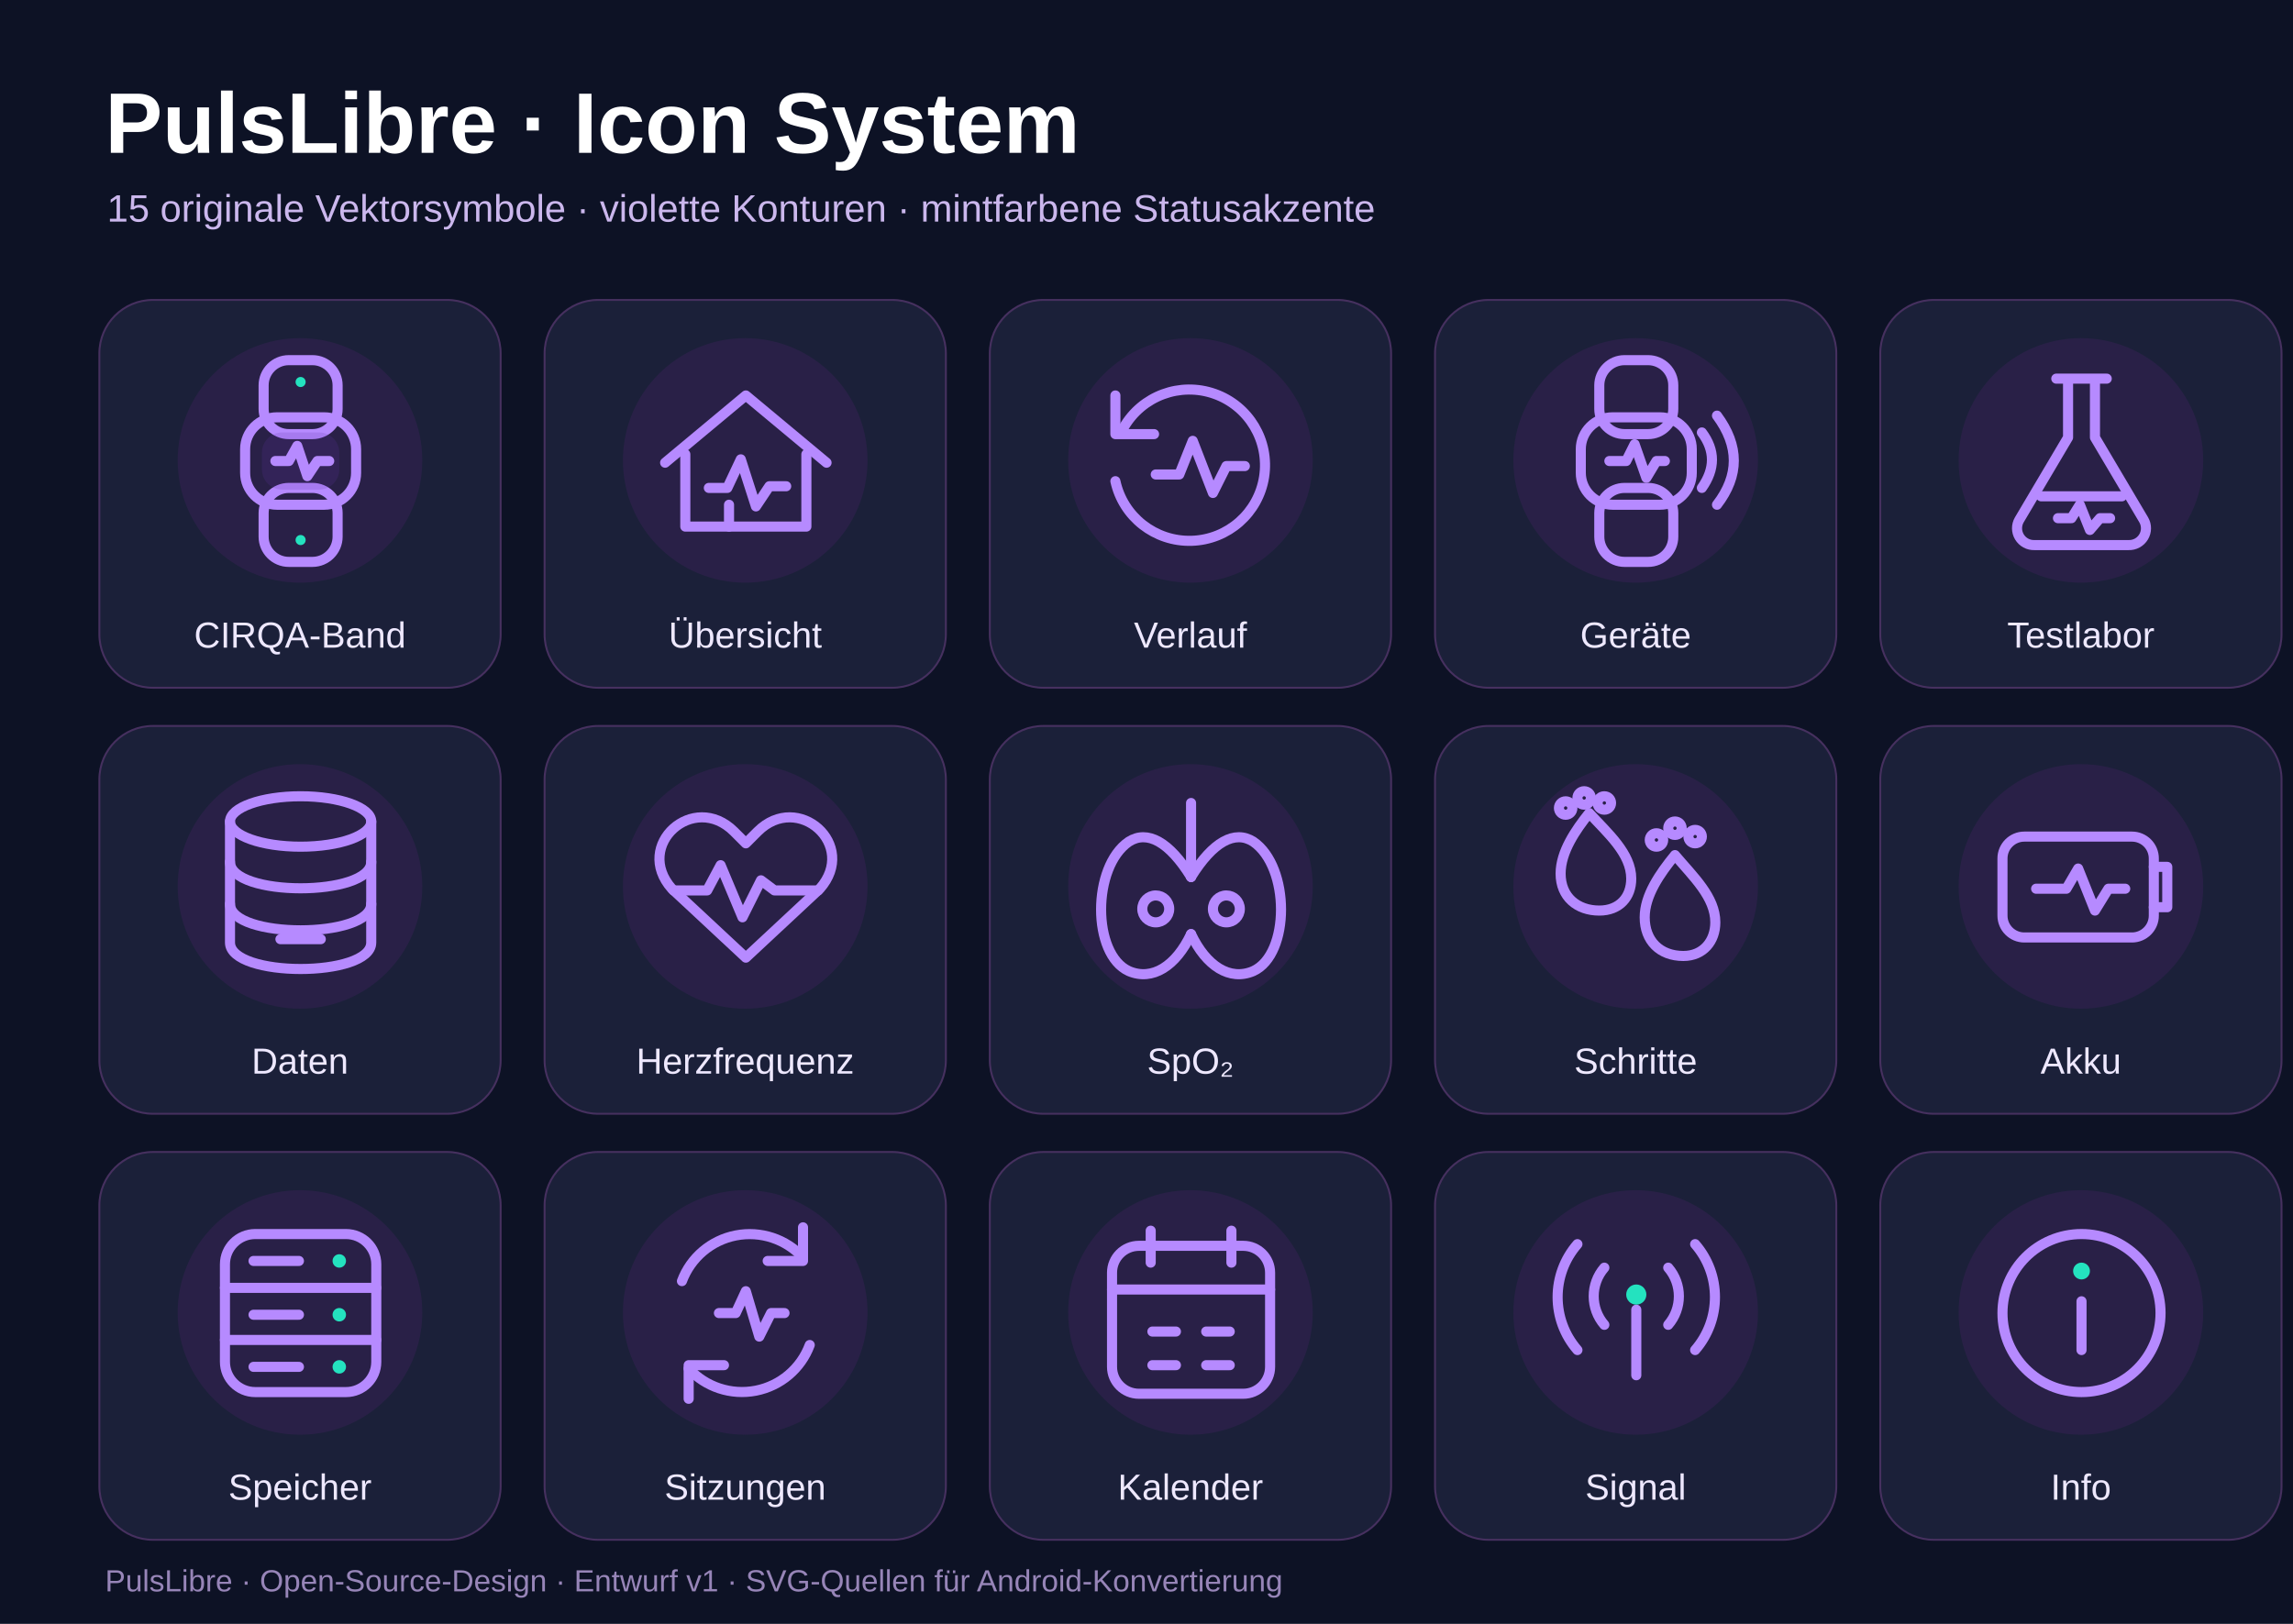
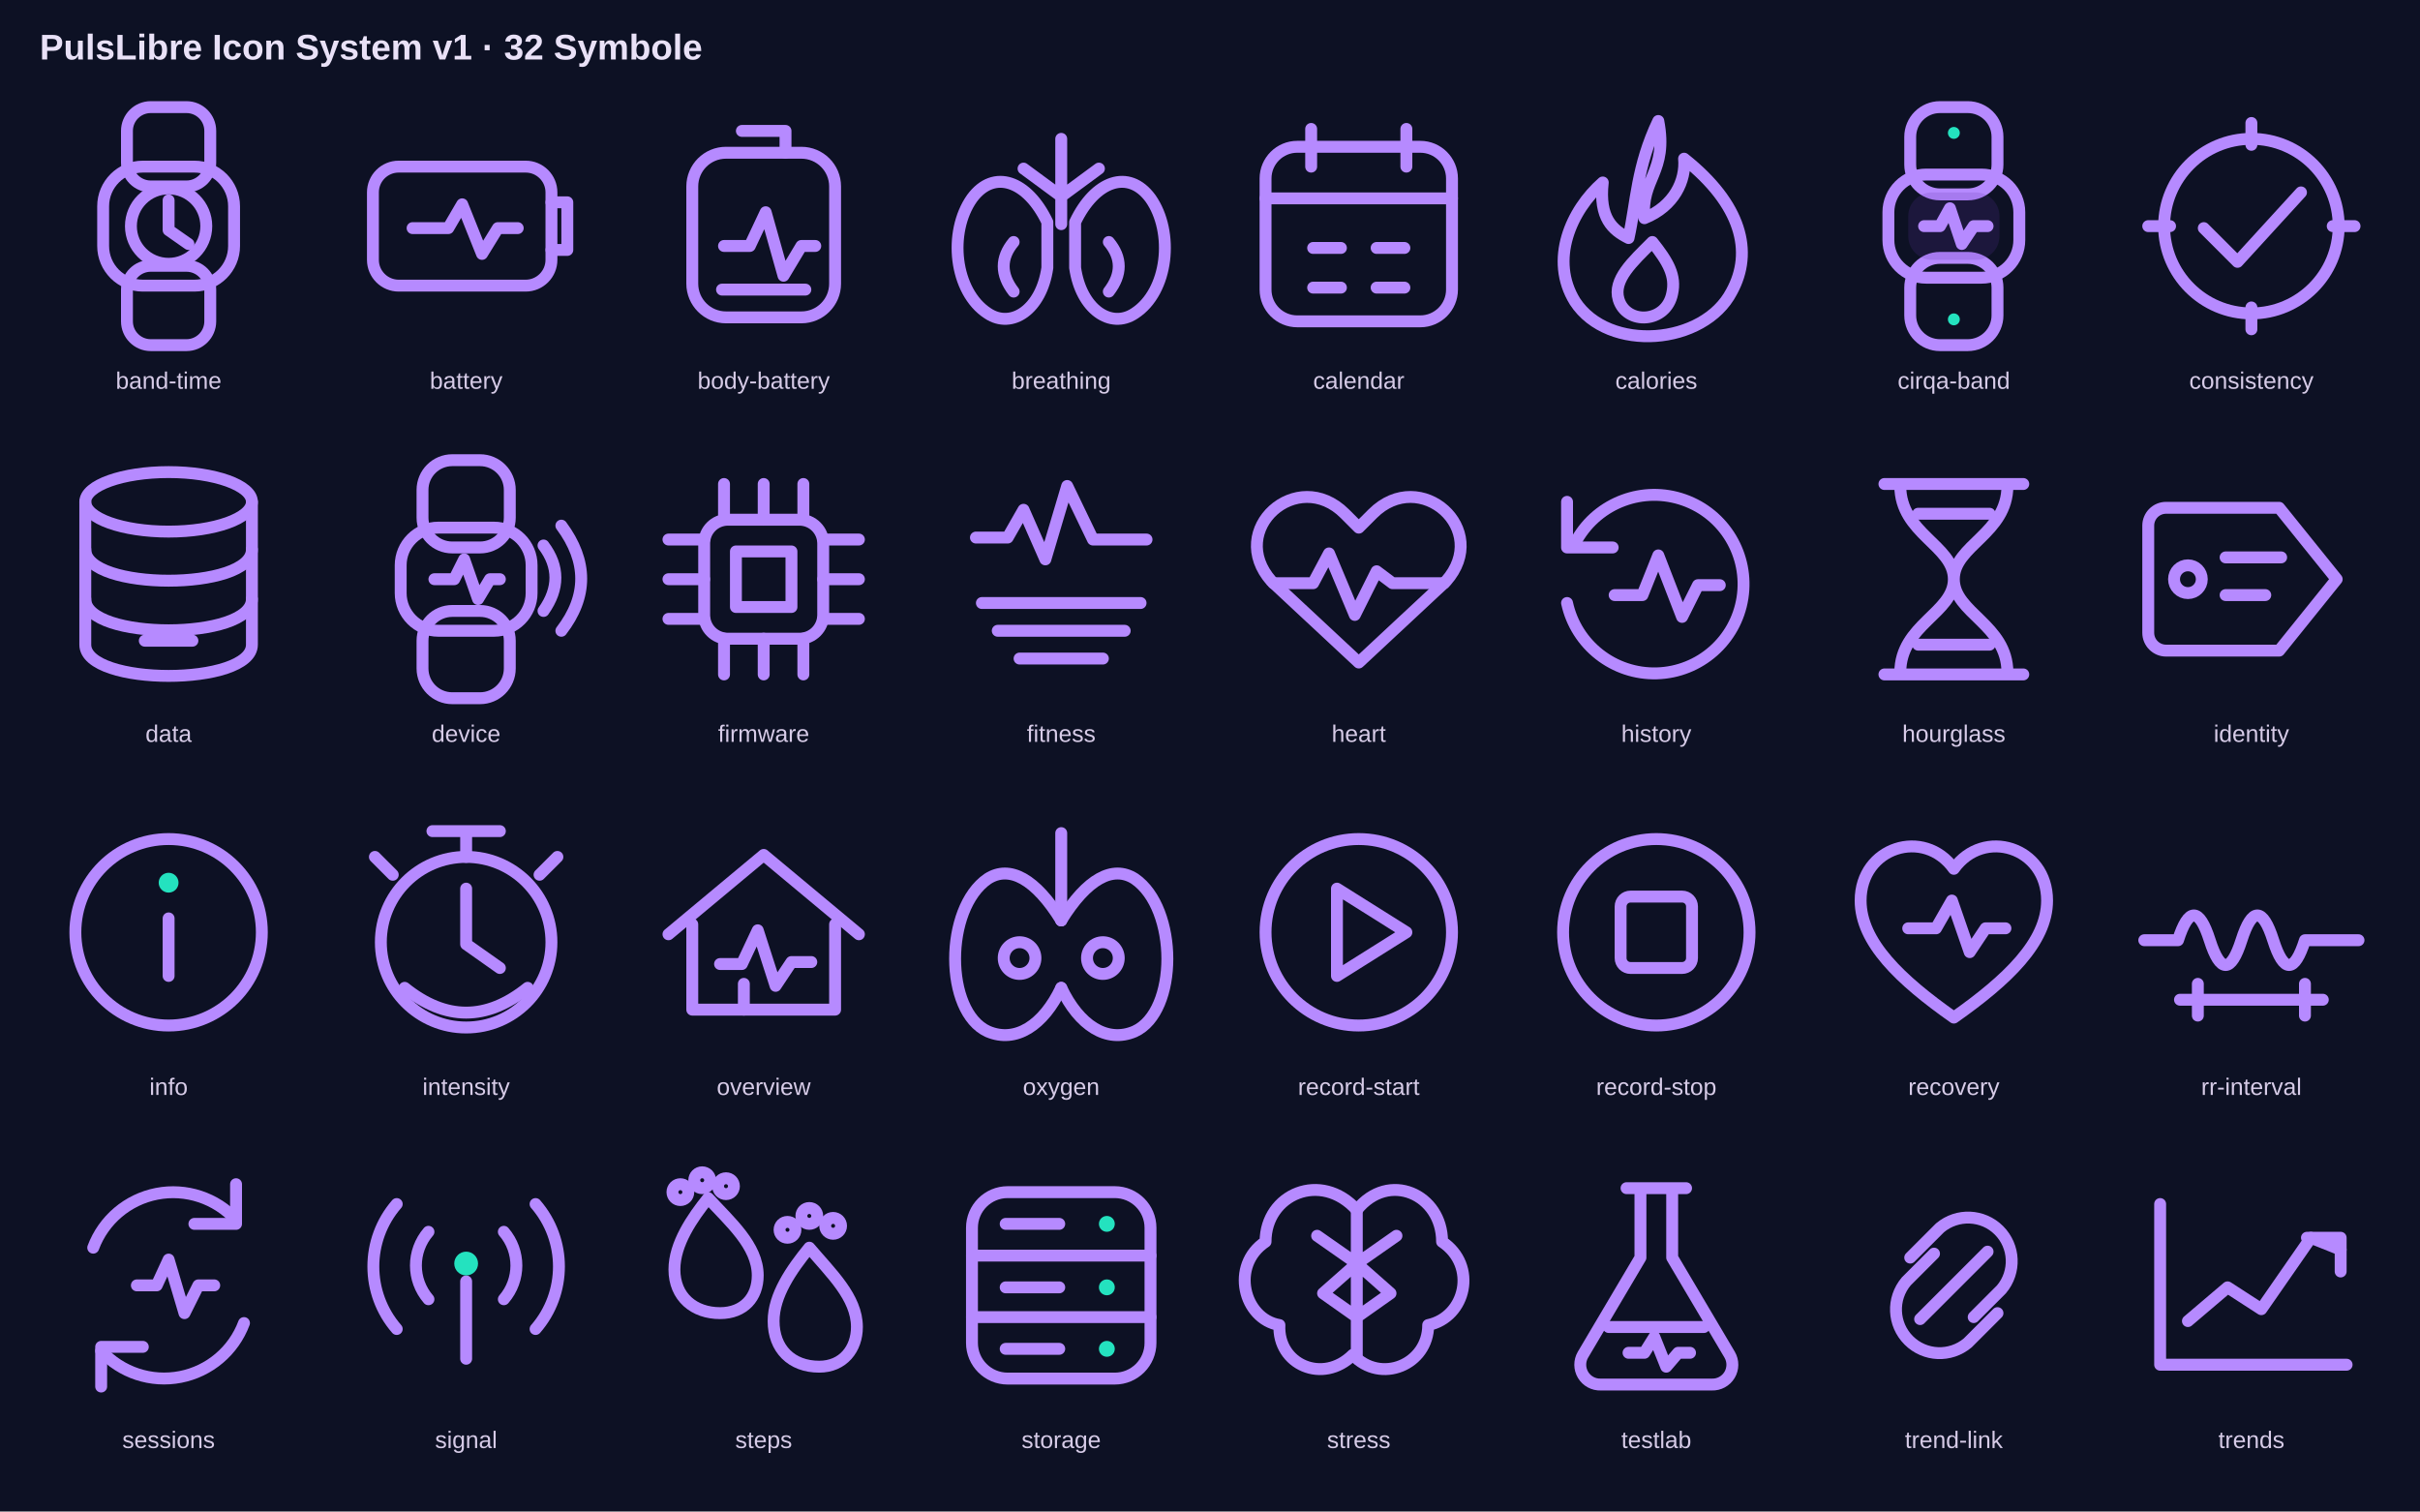
- <svg xmlns="http://www.w3.org/2000/svg" width="1200" height="850" viewBox="0 0 1200 850">
-   <rect width="1200" height="850" fill="#0d1225" />
-   <text x="55" y="80" fill="#fff" font-family="Arial" font-weight="bold" font-size="45">PulsLibre · Icon System</text>
-   <text x="56" y="116" fill="#cbb7ed" font-family="Arial" font-size="20">15 originale Vektorsymbole · violette Konturen · mintfarbene Statusakzente</text>
-   <rect x="52" y="157" width="210" height="203" rx="28" fill="#1b2039" stroke="#46305f" />
-   <circle cx="157" cy="241" r="64" fill="#292047" />
-   <g transform="translate(101 185) scale(.88)" fill="none" stroke="#b68aff" stroke-width="6" stroke-linecap="round" stroke-linejoin="round">
-     <rect x="42" y="4" width="44" height="44" rx="15" />
-     <rect x="42" y="80" width="44" height="44" rx="15" />
-     <rect x="31" y="38" width="66" height="52" rx="19" />
-     <rect x="41" y="47" width="46" height="34" rx="12" fill="#6334a8" fill-opacity=".18" stroke="none" />
-     <path d="M49 64h8l5-9 6 18 6-9h7" />
-     <circle cx="64" cy="17" r="3" fill="#24e2bf" stroke="none" />
-     <circle cx="64" cy="111" r="3" fill="#24e2bf" stroke="none" />
-   </g>
-   <text x="157" y="339" text-anchor="middle" fill="#eee8ff" font-family="Arial" font-size="19">CIRQA-Band</text>
-   <rect x="285" y="157" width="210" height="203" rx="28" fill="#1b2039" stroke="#46305f" />
-   <circle cx="390" cy="241" r="64" fill="#292047" />
-   <g transform="translate(334 185) scale(.88)" fill="none" stroke="#b68aff" stroke-width="6" stroke-linecap="round" stroke-linejoin="round">
-     <path d="M16 65 64 25l48 40" />
-     <path d="M28 60v43h72V60" />
-     <path d="M42 80h11l8-17 9 28 8-12h10" />
-     <path d="M54 103V90" />
-   </g>
-   <text x="390" y="339" text-anchor="middle" fill="#eee8ff" font-family="Arial" font-size="19">Übersicht</text>
-   <rect x="518" y="157" width="210" height="203" rx="28" fill="#1b2039" stroke="#46305f" />
-   <circle cx="623" cy="241" r="64" fill="#292047" />
-   <g transform="translate(567 185) scale(.88)" fill="none" stroke="#b68aff" stroke-width="6" stroke-linecap="round" stroke-linejoin="round">
-     <path d="M24 44A45 45 0 1 1 19 76" />
-     <path d="M19 25v23h23" />
-     <path d="M43 72h14l8-20 12 31 8-16h11" />
-   </g>
-   <text x="623" y="339" text-anchor="middle" fill="#eee8ff" font-family="Arial" font-size="19">Verlauf</text>
-   <rect x="751" y="157" width="210" height="203" rx="28" fill="#1b2039" stroke="#46305f" />
-   <circle cx="856" cy="241" r="64" fill="#292047" />
-   <g transform="translate(800 185) scale(.88)" fill="none" stroke="#b68aff" stroke-width="6" stroke-linecap="round" stroke-linejoin="round">
-     <rect x="42" y="4" width="44" height="44" rx="15" />
-     <rect x="42" y="80" width="44" height="44" rx="15" />
-     <rect x="31" y="38" width="66" height="52" rx="19" />
-     <path d="M48 64h10l5-10 7 20 6-10h5" />
-     <path d="M103 47q12 16 0 33" />
-     <path d="M112 37q20 27 0 53" />
-   </g>
-   <text x="856" y="339" text-anchor="middle" fill="#eee8ff" font-family="Arial" font-size="19">Geräte</text>
-   <rect x="984" y="157" width="210" height="203" rx="28" fill="#1b2039" stroke="#46305f" />
-   <circle cx="1089" cy="241" r="64" fill="#292047" />
-   <g transform="translate(1033 185) scale(.88)" fill="none" stroke="#b68aff" stroke-width="6" stroke-linecap="round" stroke-linejoin="round">
-     <path d="M49 15h30M56 15v35L27 99a10 10 0 0 0 9 15h56a10 10 0 0 0 9-15L72 50V15" />
-     <path d="M40 85h48" />
-     <path d="M50 98h8l5-8 6 15 6-7h6" />
-   </g>
-   <text x="1089" y="339" text-anchor="middle" fill="#eee8ff" font-family="Arial" font-size="19">Testlabor</text>
-   <rect x="52" y="380" width="210" height="203" rx="28" fill="#1b2039" stroke="#46305f" />
-   <circle cx="157" cy="464" r="64" fill="#292047" />
-   <g transform="translate(101 408) scale(.88)" fill="none" stroke="#b68aff" stroke-width="6" stroke-linecap="round" stroke-linejoin="round">
-     <ellipse cx="64" cy="25" rx="42" ry="15" />
-     <path d="M22 25v72c0 21 84 21 84 0V25" />
-     <path d="M22 49c0 21 84 21 84 0M22 74c0 21 84 21 84 0" />
-     <path d="M52 95h24" />
-   </g>
-   <text x="157" y="562" text-anchor="middle" fill="#eee8ff" font-family="Arial" font-size="19">Daten</text>
-   <rect x="285" y="380" width="210" height="203" rx="28" fill="#1b2039" stroke="#46305f" />
-   <circle cx="390" cy="464" r="64" fill="#292047" />
-   <g transform="translate(334 408) scale(.88)" fill="none" stroke="#b68aff" stroke-width="6" stroke-linecap="round" stroke-linejoin="round">
-     <path d="M64 106 20 65C-3 39 33 7 57 31l7 7 7-7c24-24 60 8 37 34Z" />
-     <path d="M21 66h20l8-15 13 31 11-22 8 6h26" />
-   </g>
-   <text x="390" y="562" text-anchor="middle" fill="#eee8ff" font-family="Arial" font-size="19">Herzfrequenz</text>
-   <rect x="518" y="380" width="210" height="203" rx="28" fill="#1b2039" stroke="#46305f" />
-   <circle cx="623" cy="464" r="64" fill="#292047" />
-   <g transform="translate(567 408) scale(.88)" fill="none" stroke="#b68aff" stroke-width="6" stroke-linecap="round" stroke-linejoin="round">
-     <path d="M64 14v44" />
-     <path d="M64 58c-13-21-26-28-37-21-22 15-22 67 0 77 14 6 28-3 37-22" />
-     <path d="M64 58c13-21 26-28 37-21 22 15 22 67 0 77-14 6-28-3-37-22" />
-     <circle cx="43" cy="77" r="8" />
-     <circle cx="85" cy="77" r="8" />
-   </g>
-   <text x="623" y="562" text-anchor="middle" fill="#eee8ff" font-family="Arial" font-size="19">SpO₂</text>
-   <rect x="751" y="380" width="210" height="203" rx="28" fill="#1b2039" stroke="#46305f" />
-   <circle cx="856" cy="464" r="64" fill="#292047" />
-   <g transform="translate(800 408) scale(.88)" fill="none" stroke="#b68aff" stroke-width="6" stroke-linecap="round" stroke-linejoin="round">
-     <path d="M36 20c-8 10-17 23-17 36 0 14 10 22 23 22 12 0 19-8 19-19 0-15-14-27-25-39Z" />
-     <path d="M87 45c-9 11-18 24-18 37 0 14 9 23 23 23 12 0 19-9 19-20 0-15-13-27-24-40Z" />
-     <circle cx="22" cy="17" r="4" />
-     <circle cx="33" cy="11" r="4" />
-     <circle cx="45" cy="14" r="4" />
-     <circle cx="76" cy="36" r="4" />
-     <circle cx="87" cy="29" r="4" />
-     <circle cx="99" cy="34" r="4" />
-   </g>
-   <text x="856" y="562" text-anchor="middle" fill="#eee8ff" font-family="Arial" font-size="19">Schritte</text>
-   <rect x="984" y="380" width="210" height="203" rx="28" fill="#1b2039" stroke="#46305f" />
-   <circle cx="1089" cy="464" r="64" fill="#292047" />
-   <g transform="translate(1033 408) scale(.88)" fill="none" stroke="#b68aff" stroke-width="6" stroke-linecap="round" stroke-linejoin="round">
-     <rect x="17" y="34" width="90" height="60" rx="13" />
-     <path d="M107 52h8v24h-8" />
-     <path d="M37 65h18l7-12 10 25 8-13h10" />
-   </g>
-   <text x="1089" y="562" text-anchor="middle" fill="#eee8ff" font-family="Arial" font-size="19">Akku</text>
-   <rect x="52" y="603" width="210" height="203" rx="28" fill="#1b2039" stroke="#46305f" />
-   <circle cx="157" cy="687" r="64" fill="#292047" />
-   <g transform="translate(101 631) scale(.88)" fill="none" stroke="#b68aff" stroke-width="6" stroke-linecap="round" stroke-linejoin="round">
-     <rect x="19" y="17" width="90" height="94" rx="18" />
-     <path d="M19 49h90M19 80h90" />
-     <circle cx="87" cy="33" r="4" fill="#24e2bf" stroke="none" />
-     <circle cx="87" cy="65" r="4" fill="#24e2bf" stroke="none" />
-     <circle cx="87" cy="96" r="4" fill="#24e2bf" stroke="none" />
-     <path d="M36 33h27M36 65h27M36 96h27" />
-   </g>
-   <text x="157" y="785" text-anchor="middle" fill="#eee8ff" font-family="Arial" font-size="19">Speicher</text>
-   <rect x="285" y="603" width="210" height="203" rx="28" fill="#1b2039" stroke="#46305f" />
-   <circle cx="390" cy="687" r="64" fill="#292047" />
-   <g transform="translate(334 631) scale(.88)" fill="none" stroke="#b68aff" stroke-width="6" stroke-linecap="round" stroke-linejoin="round">
-     <path d="M26 45a43 43 0 0 1 72-14" />
-     <path d="M98 13v20H77" />
-     <path d="M102 83a43 43 0 0 1-72 14" />
-     <path d="M30 115V95h21" />
-     <path d="M48 64h10l6-13 8 27 7-14h8" />
-   </g>
-   <text x="390" y="785" text-anchor="middle" fill="#eee8ff" font-family="Arial" font-size="19">Sitzungen</text>
-   <rect x="518" y="603" width="210" height="203" rx="28" fill="#1b2039" stroke="#46305f" />
-   <circle cx="623" cy="687" r="64" fill="#292047" />
-   <g transform="translate(567 631) scale(.88)" fill="none" stroke="#b68aff" stroke-width="6" stroke-linecap="round" stroke-linejoin="round">
-     <rect x="17" y="24" width="94" height="88" rx="16" />
-     <path d="M17 50h94M40 15v19M88 15v19" />
-     <path d="M41 75h14M73 75h14M41 95h14M73 95h14" />
-   </g>
-   <text x="623" y="785" text-anchor="middle" fill="#eee8ff" font-family="Arial" font-size="19">Kalender</text>
-   <rect x="751" y="603" width="210" height="203" rx="28" fill="#1b2039" stroke="#46305f" />
-   <circle cx="856" cy="687" r="64" fill="#292047" />
-   <g transform="translate(800 631) scale(.88)" fill="none" stroke="#b68aff" stroke-width="6" stroke-linecap="round" stroke-linejoin="round">
-     <path d="M64 101V62" />
-     <circle cx="64" cy="53" r="6" fill="#24e2bf" stroke="none" />
-     <path d="M45 37a26 26 0 0 0 0 34M83 37a26 26 0 0 1 0 34M29 23a48 48 0 0 0 0 63M99 23a48 48 0 0 1 0 63" />
-   </g>
-   <text x="856" y="785" text-anchor="middle" fill="#eee8ff" font-family="Arial" font-size="19">Signal</text>
-   <rect x="984" y="603" width="210" height="203" rx="28" fill="#1b2039" stroke="#46305f" />
-   <circle cx="1089" cy="687" r="64" fill="#292047" />
-   <g transform="translate(1033 631) scale(.88)" fill="none" stroke="#b68aff" stroke-width="6" stroke-linecap="round" stroke-linejoin="round">
-     <circle cx="64" cy="64" r="47" />
-     <path d="M64 57v29" />
-     <circle cx="64" cy="39" r="5" fill="#24e2bf" stroke="none" />
-   </g>
-   <text x="1089" y="785" text-anchor="middle" fill="#eee8ff" font-family="Arial" font-size="19">Info</text>
-   <text x="55" y="833" fill="#9785b8" font-family="Arial" font-size="16">PulsLibre · Open-Source-Design · Entwurf v1 · SVG-Quellen für Android-Konvertierung</text>
+ <svg xmlns="http://www.w3.org/2000/svg" width="1220" height="762" viewBox="0 0 1220 762" role="img" aria-label="PulsLibre Icon System v1 – alle 32 Symbole">
+   <rect width="1220" height="762" fill="#0d1124" />
+   <text x="20" y="30" fill="#e9e1f7" font-family="Arial,Helvetica,sans-serif" font-size="18" font-weight="700">PulsLibre Icon System v1 · 32 Symbole</text>
+   <g transform="translate(21,50)">
+     <g fill="none" stroke="#b68aff" stroke-width="6" stroke-linecap="round" stroke-linejoin="round">
+       <rect x="43" y="4" width="42" height="40" rx="12" />
+       <rect x="43" y="84" width="42" height="40" rx="12" />
+       <rect x="31" y="34" width="66" height="60" rx="20" />
+       <circle cx="64" cy="64" r="19" />
+       <path d="M64 51v15l10 7" />
+     </g>
+   </g>
+   <text x="85" y="196" text-anchor="middle" fill="#d6cbe7" font-family="Arial,Helvetica,sans-serif" font-size="12">band-time</text>
+   <g transform="translate(171,50)">
+     <g fill="none" stroke="#b68aff" stroke-width="6" stroke-linecap="round" stroke-linejoin="round">
+       <rect x="17" y="34" width="90" height="60" rx="13" />
+       <path d="M107 52h8v24h-8" />
+       <path d="M37 65h18l7-12 10 25 8-13h10" />
+     </g>
+   </g>
+   <text x="235" y="196" text-anchor="middle" fill="#d6cbe7" font-family="Arial,Helvetica,sans-serif" font-size="12">battery</text>
+   <g transform="translate(321,50)">
+     <g fill="none" stroke="#b68aff" stroke-width="6" stroke-linecap="round" stroke-linejoin="round">
+       <rect x="28" y="27" width="72" height="83" rx="17" />
+       <path d="M53 16h22v11" />
+       <path d="M44 74h13l8-17 9 32 9-15h7" />
+       <path d="M43 96h42" />
+     </g>
+   </g>
+   <text x="385" y="196" text-anchor="middle" fill="#d6cbe7" font-family="Arial,Helvetica,sans-serif" font-size="12">body-battery</text>
+   <g transform="translate(471,50)">
+     <g fill="none" stroke="#b68aff" stroke-width="6" stroke-linecap="round" stroke-linejoin="round">
+       <path d="M64 20v43M64 49 45 35M64 49l19-14" />
+       <path d="M57 62c-10-21-27-27-38-12-12 17-9 47 8 58 12 8 27-2 30-23Z" />
+       <path d="M71 62c10-21 27-27 38-12 12 17 9 47-8 58-12 8-27-2-30-23Z" />
+       <path d="M40 72q-10 12 0 25M88 72q10 12 0 25" />
+     </g>
+   </g>
+   <text x="535" y="196" text-anchor="middle" fill="#d6cbe7" font-family="Arial,Helvetica,sans-serif" font-size="12">breathing</text>
+   <g transform="translate(621,50)">
+     <g fill="none" stroke="#b68aff" stroke-width="6" stroke-linecap="round" stroke-linejoin="round">
+       <rect x="17" y="24" width="94" height="88" rx="16" />
+       <path d="M17 50h94M40 15v19M88 15v19" />
+       <path d="M41 75h14M73 75h14M41 95h14M73 95h14" />
+     </g>
+   </g>
+   <text x="685" y="196" text-anchor="middle" fill="#d6cbe7" font-family="Arial,Helvetica,sans-serif" font-size="12">calendar</text>
+   <g transform="translate(771,50)">
+     <g fill="none" stroke="#b68aff" stroke-width="6" stroke-linecap="round" stroke-linejoin="round">
+       <path d="M65 11c5 26-9 29-7 49 15-6 21-19 20-30 29 23 35 47 24 67-14 27-62 31-79 5-13-21-2-46 14-60-2 18 5 24 13 28 4-18 4-36 15-59Z" />
+       <path d="M62 72c8 10 12 17 10 26-3 15-23 16-27 3-3-10 7-19 17-29Z" />
+     </g>
+   </g>
+   <text x="835" y="196" text-anchor="middle" fill="#d6cbe7" font-family="Arial,Helvetica,sans-serif" font-size="12">calories</text>
+   <g transform="translate(921,50)">
+     <g fill="none" stroke="#b68aff" stroke-width="6" stroke-linecap="round" stroke-linejoin="round">
+       <rect x="42" y="4" width="44" height="44" rx="15" />
+       <rect x="42" y="80" width="44" height="44" rx="15" />
+       <rect x="31" y="38" width="66" height="52" rx="19" />
+       <rect x="41" y="47" width="46" height="34" rx="12" fill="#6334a8" fill-opacity=".18" stroke="none" />
+       <path d="M49 64h8l5-9 6 18 6-9h7" />
+       <circle cx="64" cy="17" r="3" fill="#24e2bf" stroke="none" />
+       <circle cx="64" cy="111" r="3" fill="#24e2bf" stroke="none" />
+     </g>
+   </g>
+   <text x="985" y="196" text-anchor="middle" fill="#d6cbe7" font-family="Arial,Helvetica,sans-serif" font-size="12">cirqa-band</text>
+   <g transform="translate(1071,50)">
+     <g fill="none" stroke="#b68aff" stroke-width="6" stroke-linecap="round" stroke-linejoin="round">
+       <circle cx="64" cy="64" r="44" />
+       <path d="M40 65 57 82l32-35" />
+       <path d="M64 12v11M64 105v11M12 64h11M105 64h11" />
+     </g>
+   </g>
+   <text x="1135" y="196" text-anchor="middle" fill="#d6cbe7" font-family="Arial,Helvetica,sans-serif" font-size="12">consistency</text>
+   <g transform="translate(21,228)">
+     <g fill="none" stroke="#b68aff" stroke-width="6" stroke-linecap="round" stroke-linejoin="round">
+       <ellipse cx="64" cy="25" rx="42" ry="15" />
+       <path d="M22 25v72c0 21 84 21 84 0V25" />
+       <path d="M22 49c0 21 84 21 84 0M22 74c0 21 84 21 84 0" />
+       <path d="M52 95h24" />
+     </g>
+   </g>
+   <text x="85" y="374" text-anchor="middle" fill="#d6cbe7" font-family="Arial,Helvetica,sans-serif" font-size="12">data</text>
+   <g transform="translate(171,228)">
+     <g fill="none" stroke="#b68aff" stroke-width="6" stroke-linecap="round" stroke-linejoin="round">
+       <rect x="42" y="4" width="44" height="44" rx="15" />
+       <rect x="42" y="80" width="44" height="44" rx="15" />
+       <rect x="31" y="38" width="66" height="52" rx="19" />
+       <path d="M48 64h10l5-10 7 20 6-10h5" />
+       <path d="M103 47q12 16 0 33" />
+       <path d="M112 37q20 27 0 53" />
+     </g>
+   </g>
+   <text x="235" y="374" text-anchor="middle" fill="#d6cbe7" font-family="Arial,Helvetica,sans-serif" font-size="12">device</text>
+   <g transform="translate(321,228)">
+     <g fill="none" stroke="#b68aff" stroke-width="6" stroke-linecap="round" stroke-linejoin="round">
+       <rect x="34" y="34" width="60" height="60" rx="12" />
+       <path d="M50 50h28v28H50ZM44 16v18M64 16v18M84 16v18M44 94v18M64 94v18M84 94v18M16 44h18M16 64h18M16 84h18M94 44h18M94 64h18M94 84h18" />
+     </g>
+   </g>
+   <text x="385" y="374" text-anchor="middle" fill="#d6cbe7" font-family="Arial,Helvetica,sans-serif" font-size="12">firmware</text>
+   <g transform="translate(471,228)">
+     <g fill="none" stroke="#b68aff" stroke-width="6" stroke-linecap="round" stroke-linejoin="round">
+       <path d="M21 43h16l8-14 11 25 11-37 13 27h27" />
+       <path d="M24 76h80M32 90h64M43 104h42" />
+     </g>
+   </g>
+   <text x="535" y="374" text-anchor="middle" fill="#d6cbe7" font-family="Arial,Helvetica,sans-serif" font-size="12">fitness</text>
+   <g transform="translate(621,228)">
+     <g fill="none" stroke="#b68aff" stroke-width="6" stroke-linecap="round" stroke-linejoin="round">
+       <path d="M64 106 20 65C-3 39 33 7 57 31l7 7 7-7c24-24 60 8 37 34Z" />
+       <path d="M21 66h20l8-15 13 31 11-22 8 6h26" />
+     </g>
+   </g>
+   <text x="685" y="374" text-anchor="middle" fill="#d6cbe7" font-family="Arial,Helvetica,sans-serif" font-size="12">heart</text>
+   <g transform="translate(771,228)">
+     <g fill="none" stroke="#b68aff" stroke-width="6" stroke-linecap="round" stroke-linejoin="round">
+       <path d="M24 44A45 45 0 1 1 19 76" />
+       <path d="M19 25v23h23" />
+       <path d="M43 72h14l8-20 12 31 8-16h11" />
+     </g>
+   </g>
+   <text x="835" y="374" text-anchor="middle" fill="#d6cbe7" font-family="Arial,Helvetica,sans-serif" font-size="12">history</text>
+   <g transform="translate(921,228)">
+     <g fill="none" stroke="#b68aff" stroke-width="6" stroke-linecap="round" stroke-linejoin="round">
+       <path d="M29 16h70M29 112h70M37 17c0 24 27 30 27 47S37 87 37 111M91 17c0 24-27 30-27 47s27 23 27 47" />
+       <path d="M46 31h36M46 97h36" />
+     </g>
+   </g>
+   <text x="985" y="374" text-anchor="middle" fill="#d6cbe7" font-family="Arial,Helvetica,sans-serif" font-size="12">hourglass</text>
+   <g transform="translate(1071,228)">
+     <g fill="none" stroke="#b68aff" stroke-width="6" stroke-linecap="round" stroke-linejoin="round">
+       <path d="M21 28h57l29 36-29 36H21a9 9 0 0 1-9-9V37a9 9 0 0 1 9-9Z" />
+       <circle cx="32" cy="64" r="7" />
+       <path d="M51 53h28M51 72h20" />
+     </g>
+   </g>
+   <text x="1135" y="374" text-anchor="middle" fill="#d6cbe7" font-family="Arial,Helvetica,sans-serif" font-size="12">identity</text>
+   <g transform="translate(21,406)">
+     <g fill="none" stroke="#b68aff" stroke-width="6" stroke-linecap="round" stroke-linejoin="round">
+       <circle cx="64" cy="64" r="47" />
+       <path d="M64 57v29" />
+       <circle cx="64" cy="39" r="5" fill="#24e2bf" stroke="none" />
+     </g>
+   </g>
+   <text x="85" y="552" text-anchor="middle" fill="#d6cbe7" font-family="Arial,Helvetica,sans-serif" font-size="12">info</text>
+   <g transform="translate(171,406)">
+     <g fill="none" stroke="#b68aff" stroke-width="6" stroke-linecap="round" stroke-linejoin="round">
+       <circle cx="64" cy="69" r="43" />
+       <path d="M64 42v28l17 12M47 13h34M64 13v13M27 35l-9-9M101 35l9-9" />
+       <path d="M33 92q31 25 62 0" />
+     </g>
+   </g>
+   <text x="235" y="552" text-anchor="middle" fill="#d6cbe7" font-family="Arial,Helvetica,sans-serif" font-size="12">intensity</text>
+   <g transform="translate(321,406)">
+     <g fill="none" stroke="#b68aff" stroke-width="6" stroke-linecap="round" stroke-linejoin="round">
+       <path d="M16 65 64 25l48 40" />
+       <path d="M28 60v43h72V60" />
+       <path d="M42 80h11l8-17 9 28 8-12h10" />
+       <path d="M54 103V90" />
+     </g>
+   </g>
+   <text x="385" y="552" text-anchor="middle" fill="#d6cbe7" font-family="Arial,Helvetica,sans-serif" font-size="12">overview</text>
+   <g transform="translate(471,406)">
+     <g fill="none" stroke="#b68aff" stroke-width="6" stroke-linecap="round" stroke-linejoin="round">
+       <path d="M64 14v44" />
+       <path d="M64 58c-13-21-26-28-37-21-22 15-22 67 0 77 14 6 28-3 37-22" />
+       <path d="M64 58c13-21 26-28 37-21 22 15 22 67 0 77-14 6-28-3-37-22" />
+       <circle cx="43" cy="77" r="8" />
+       <circle cx="85" cy="77" r="8" />
+     </g>
+   </g>
+   <text x="535" y="552" text-anchor="middle" fill="#d6cbe7" font-family="Arial,Helvetica,sans-serif" font-size="12">oxygen</text>
+   <g transform="translate(621,406)">
+     <g fill="none" stroke="#b68aff" stroke-width="6" stroke-linecap="round" stroke-linejoin="round">
+       <circle cx="64" cy="64" r="47" />
+       <path d="M53 42 88 64 53 86Z" />
+     </g>
+   </g>
+   <text x="685" y="552" text-anchor="middle" fill="#d6cbe7" font-family="Arial,Helvetica,sans-serif" font-size="12">record-start</text>
+   <g transform="translate(771,406)">
+     <g fill="none" stroke="#b68aff" stroke-width="6" stroke-linecap="round" stroke-linejoin="round">
+       <circle cx="64" cy="64" r="47" />
+       <rect x="46" y="46" width="36" height="36" rx="5" />
+     </g>
+   </g>
+   <text x="835" y="552" text-anchor="middle" fill="#d6cbe7" font-family="Arial,Helvetica,sans-serif" font-size="12">record-stop</text>
+   <g transform="translate(921,406)">
+     <g fill="none" stroke="#b68aff" stroke-width="6" stroke-linecap="round" stroke-linejoin="round">
+       <path d="M64 107C37 88 17 69 17 48c0-27 32-37 47-16 15-21 47-11 47 16 0 21-20 40-47 59Z" />
+       <path d="M41 62h14l8-14 9 26 8-12h10" />
+     </g>
+   </g>
+   <text x="985" y="552" text-anchor="middle" fill="#d6cbe7" font-family="Arial,Helvetica,sans-serif" font-size="12">recovery</text>
+   <g transform="translate(1071,406)">
+     <g fill="none" stroke="#b68aff" stroke-width="6" stroke-linecap="round" stroke-linejoin="round">
+       <path d="M10 68h17q8-25 16 0t16 0t16 0t16 0h27" />
+       <path d="M28 98h72M37 90v16M91 90v16" />
+     </g>
+   </g>
+   <text x="1135" y="552" text-anchor="middle" fill="#d6cbe7" font-family="Arial,Helvetica,sans-serif" font-size="12">rr-interval</text>
+   <g transform="translate(21,584)">
+     <g fill="none" stroke="#b68aff" stroke-width="6" stroke-linecap="round" stroke-linejoin="round">
+       <path d="M26 45a43 43 0 0 1 72-14" />
+       <path d="M98 13v20H77" />
+       <path d="M102 83a43 43 0 0 1-72 14" />
+       <path d="M30 115V95h21" />
+       <path d="M48 64h10l6-13 8 27 7-14h8" />
+     </g>
+   </g>
+   <text x="85" y="730" text-anchor="middle" fill="#d6cbe7" font-family="Arial,Helvetica,sans-serif" font-size="12">sessions</text>
+   <g transform="translate(171,584)">
+     <g fill="none" stroke="#b68aff" stroke-width="6" stroke-linecap="round" stroke-linejoin="round">
+       <path d="M64 101V62" />
+       <circle cx="64" cy="53" r="6" fill="#24e2bf" stroke="none" />
+       <path d="M45 37a26 26 0 0 0 0 34M83 37a26 26 0 0 1 0 34M29 23a48 48 0 0 0 0 63M99 23a48 48 0 0 1 0 63" />
+     </g>
+   </g>
+   <text x="235" y="730" text-anchor="middle" fill="#d6cbe7" font-family="Arial,Helvetica,sans-serif" font-size="12">signal</text>
+   <g transform="translate(321,584)">
+     <g fill="none" stroke="#b68aff" stroke-width="6" stroke-linecap="round" stroke-linejoin="round">
+       <path d="M36 20c-8 10-17 23-17 36 0 14 10 22 23 22 12 0 19-8 19-19 0-15-14-27-25-39Z" />
+       <path d="M87 45c-9 11-18 24-18 37 0 14 9 23 23 23 12 0 19-9 19-20 0-15-13-27-24-40Z" />
+       <circle cx="22" cy="17" r="4" />
+       <circle cx="33" cy="11" r="4" />
+       <circle cx="45" cy="14" r="4" />
+       <circle cx="76" cy="36" r="4" />
+       <circle cx="87" cy="29" r="4" />
+       <circle cx="99" cy="34" r="4" />
+     </g>
+   </g>
+   <text x="385" y="730" text-anchor="middle" fill="#d6cbe7" font-family="Arial,Helvetica,sans-serif" font-size="12">steps</text>
+   <g transform="translate(471,584)">
+     <g fill="none" stroke="#b68aff" stroke-width="6" stroke-linecap="round" stroke-linejoin="round">
+       <rect x="19" y="17" width="90" height="94" rx="18" />
+       <path d="M19 49h90M19 80h90" />
+       <circle cx="87" cy="33" r="4" fill="#24e2bf" stroke="none" />
+       <circle cx="87" cy="65" r="4" fill="#24e2bf" stroke="none" />
+       <circle cx="87" cy="96" r="4" fill="#24e2bf" stroke="none" />
+       <path d="M36 33h27M36 65h27M36 96h27" />
+     </g>
+   </g>
+   <text x="535" y="730" text-anchor="middle" fill="#d6cbe7" font-family="Arial,Helvetica,sans-serif" font-size="12">storage</text>
+   <g transform="translate(621,584)">
+     <g fill="none" stroke="#b68aff" stroke-width="6" stroke-linecap="round" stroke-linejoin="round">
+       <path d="M63 26c-18-20-46-8-46 16-18 12-11 39 7 42-1 20 22 30 37 15 14 15 38 5 38-15 19-4 25-30 7-42 0-24-27-36-43-16Z" />
+       <path d="M63 26v73M43 39l20 14-17 15 17 12M83 39 63 53l17 15-17 12" />
+     </g>
+   </g>
+   <text x="685" y="730" text-anchor="middle" fill="#d6cbe7" font-family="Arial,Helvetica,sans-serif" font-size="12">stress</text>
+   <g transform="translate(771,584)">
+     <g fill="none" stroke="#b68aff" stroke-width="6" stroke-linecap="round" stroke-linejoin="round">
+       <path d="M49 15h30M56 15v35L27 99a10 10 0 0 0 9 15h56a10 10 0 0 0 9-15L72 50V15" />
+       <path d="M40 85h48" />
+       <path d="M50 98h8l5-8 6 15 6-7h6" />
+     </g>
+   </g>
+   <text x="835" y="730" text-anchor="middle" fill="#d6cbe7" font-family="Arial,Helvetica,sans-serif" font-size="12">testlab</text>
+   <g transform="translate(921,584)">
+     <g fill="none" stroke="#b68aff" stroke-width="6" stroke-linecap="round" stroke-linejoin="round">
+       <path d="M54 48 40 62a22 22 0 0 0 31 31l15-15" />
+       <path d="M74 80 88 66a22 22 0 0 0-31-31L42 50" />
+       <path d="M47 81 81 47" />
+     </g>
+   </g>
+   <text x="985" y="730" text-anchor="middle" fill="#d6cbe7" font-family="Arial,Helvetica,sans-serif" font-size="12">trend-link</text>
+   <g transform="translate(1071,584)">
+     <g fill="none" stroke="#b68aff" stroke-width="6" stroke-linecap="round" stroke-linejoin="round">
+       <path d="M18 104V23M18 104h94" />
+       <path d="M32 82 52 65l17 11 25-36 15 6" />
+       <path d="M92 40h17v17" />
+     </g>
+   </g>
+   <text x="1135" y="730" text-anchor="middle" fill="#d6cbe7" font-family="Arial,Helvetica,sans-serif" font-size="12">trends</text>
</svg>
